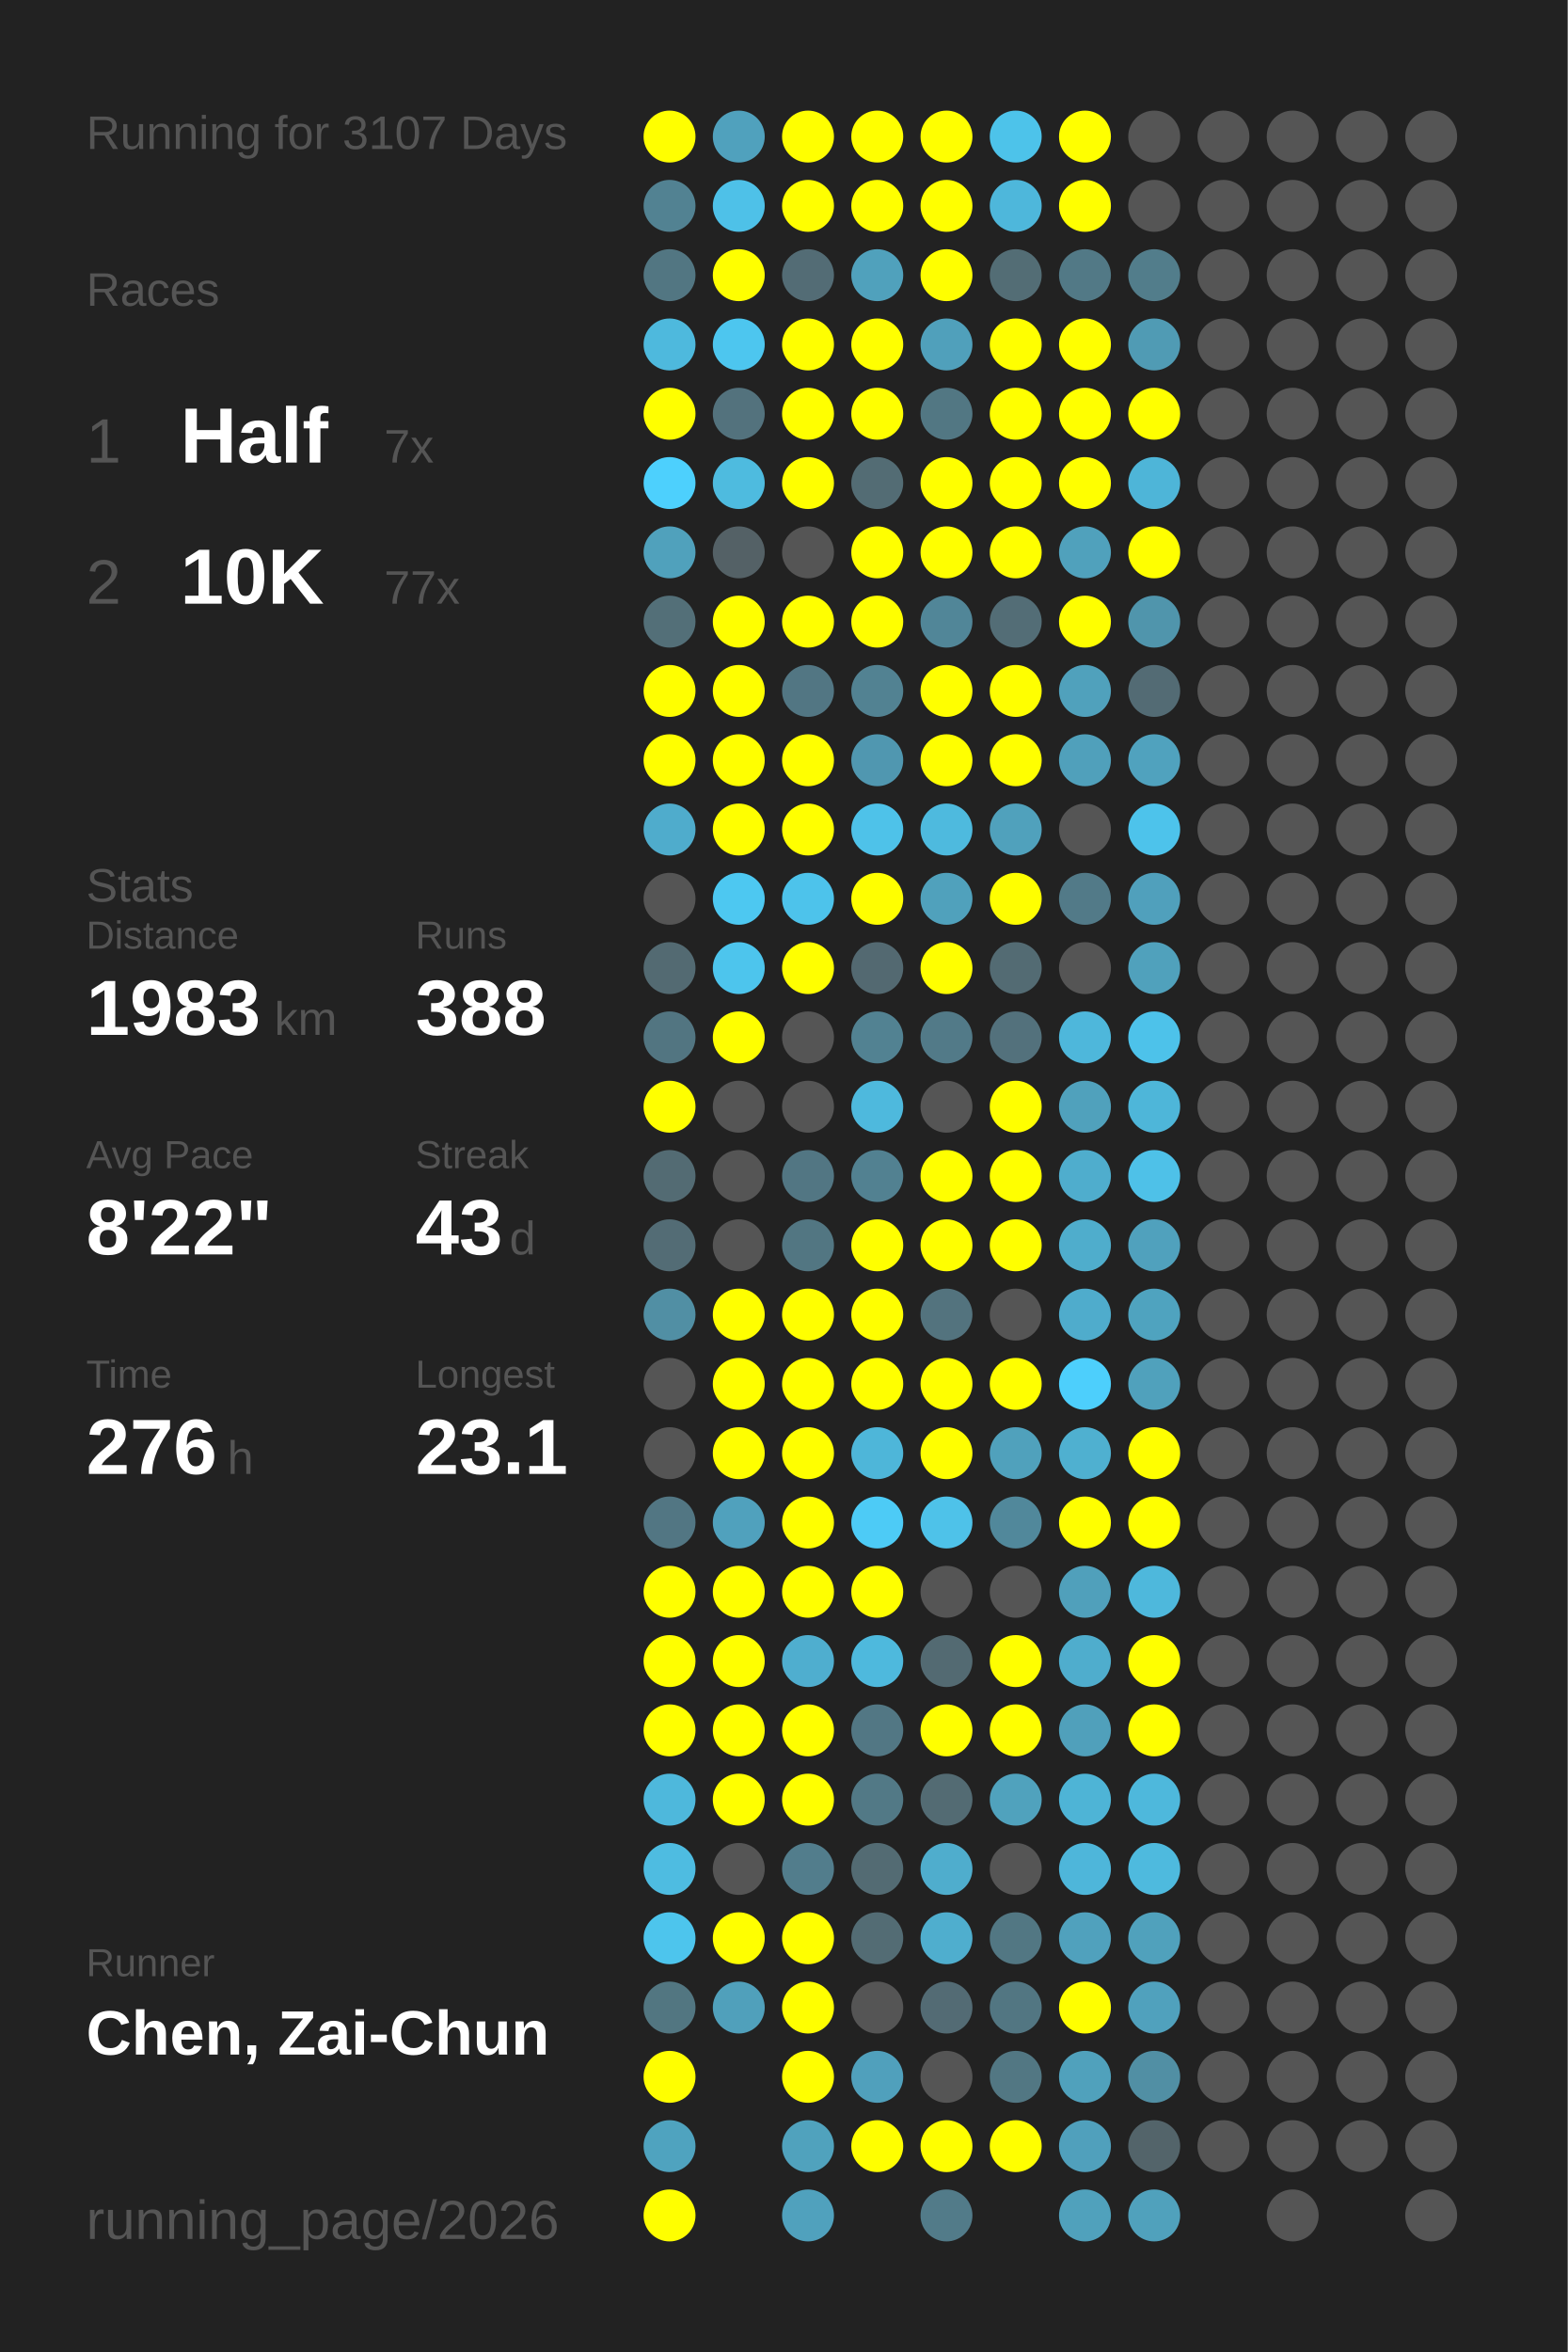
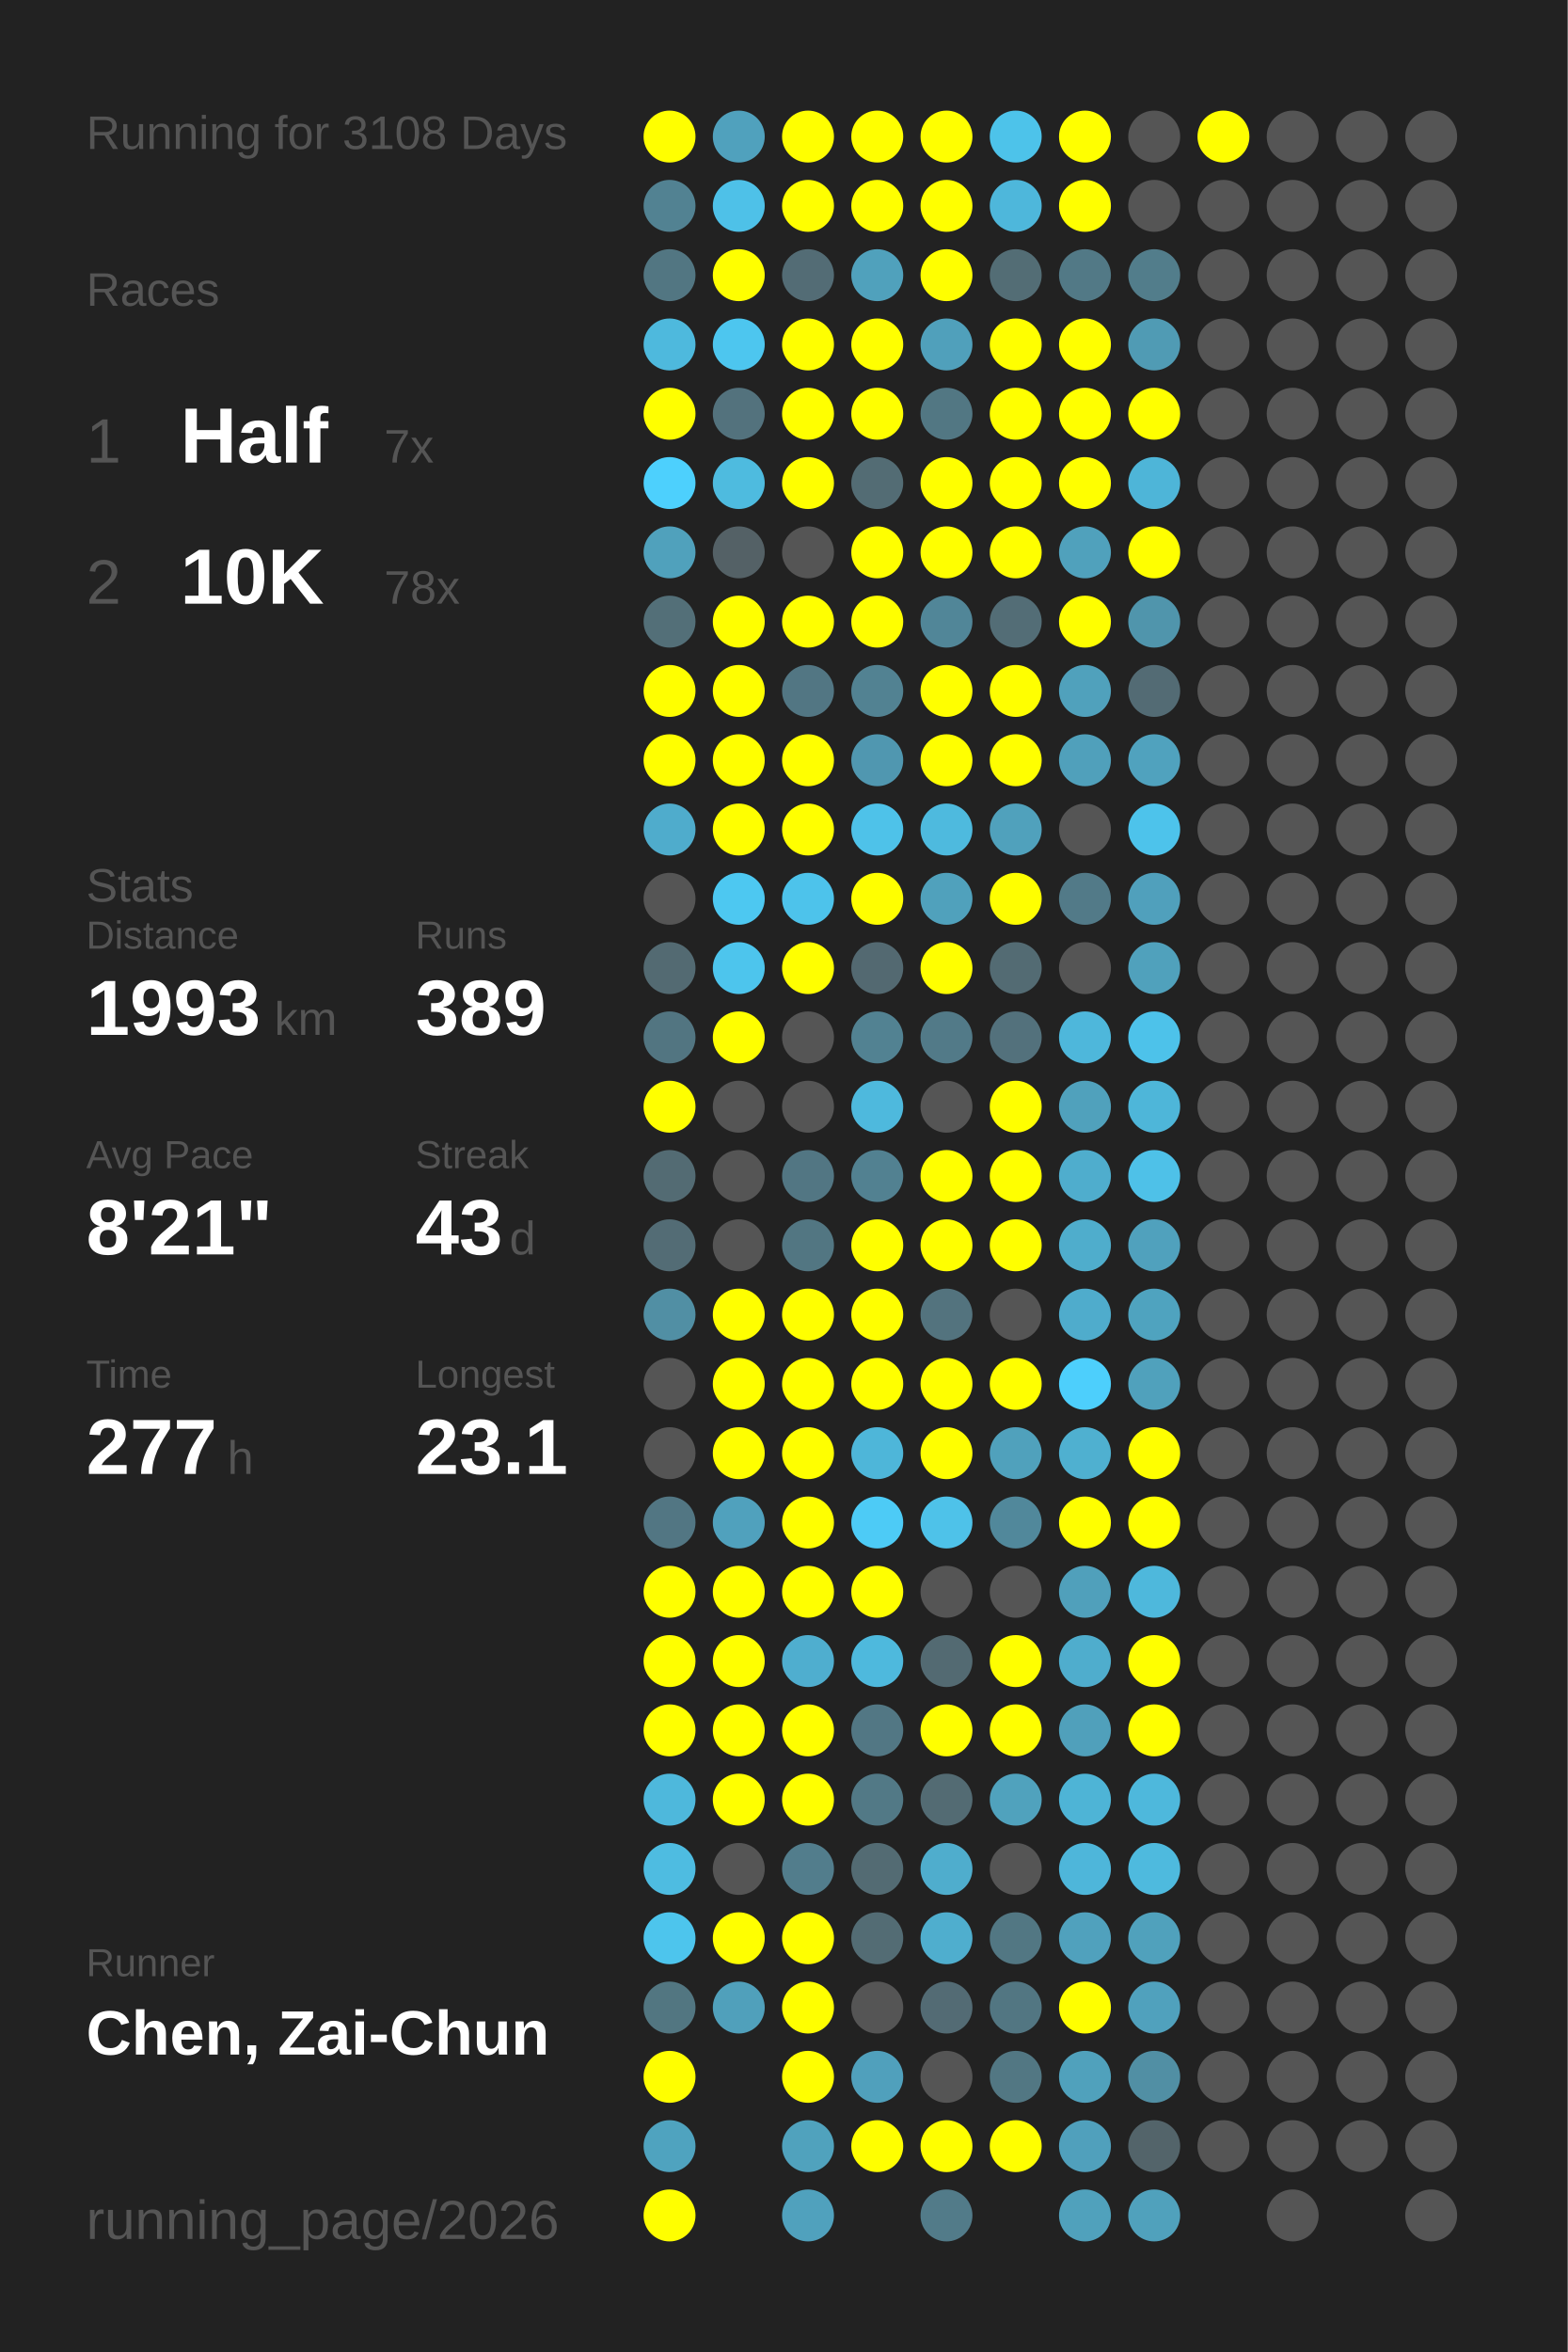
<svg xmlns="http://www.w3.org/2000/svg" baseProfile="full" height="300mm" version="1.1" viewBox="0,0,200,300" width="200mm">
  <defs />
  <rect fill="#222222" height="300" width="200" x="0" y="0" />
-   <text fill="#555555" style="font-size:6px; font-family:Arial;" x="11" y="19">Running for 3107 Days</text>
+   <text fill="#555555" style="font-size:6px; font-family:Arial;" x="11" y="19">Running for 3108 Days</text>
  <text fill="#555555" style="font-size:6px; font-family:Arial;" x="11" y="39">Races</text>
  <text fill="#555555" style="font-size:8px; font-family:Arial;" x="11" y="59">1</text>
  <text fill="#FFFFFF" style="font-size:10px; font-family:Arial; font-weight:bold;" x="23" y="59">Half</text>
  <text fill="#555555" style="font-size:6px; font-family:Arial;" x="49" y="59">7x</text>
  <text fill="#555555" style="font-size:8px; font-family:Arial;" x="11" y="77">2</text>
  <text fill="#FFFFFF" style="font-size:10px; font-family:Arial; font-weight:bold;" x="23" y="77">10K</text>
-   <text fill="#555555" style="font-size:6px; font-family:Arial;" x="49" y="77">77x</text>
+   <text fill="#555555" style="font-size:6px; font-family:Arial;" x="49" y="77">78x</text>
  <text fill="#555555" style="font-size:6px; font-family:Arial;" x="11" y="115">Stats</text>
  <text fill="#555555" style="font-size:5px; font-family:Arial;" x="11" y="121">Distance</text>
-   <text fill="#FFFFFF" style="font-size:10px; font-family:Arial; font-weight:bold;" x="11" y="132">1983</text>
+   <text fill="#FFFFFF" style="font-size:10px; font-family:Arial; font-weight:bold;" x="11" y="132">1993</text>
  <text fill="#555555" style="font-size:6px; font-family:Arial;" x="35" y="132">km</text>
  <text fill="#555555" style="font-size:5px; font-family:Arial;" x="53" y="121">Runs</text>
-   <text fill="#FFFFFF" style="font-size:10px; font-family:Arial; font-weight:bold;" x="53" y="132">388</text>
+   <text fill="#FFFFFF" style="font-size:10px; font-family:Arial; font-weight:bold;" x="53" y="132">389</text>
  <text fill="#555555" style="font-size:5px; font-family:Arial;" x="11" y="149">Avg Pace</text>
-   <text fill="#FFFFFF" style="font-size:10px; font-family:Arial; font-weight:bold;" x="11" y="160">8'22"</text>
+   <text fill="#FFFFFF" style="font-size:10px; font-family:Arial; font-weight:bold;" x="11" y="160">8'21"</text>
  <text fill="#555555" style="font-size:5px; font-family:Arial;" x="53" y="149">Streak</text>
  <text fill="#FFFFFF" style="font-size:10px; font-family:Arial; font-weight:bold;" x="53" y="160">43</text>
  <text fill="#555555" style="font-size:6px; font-family:Arial;" x="65" y="160">d</text>
  <text fill="#555555" style="font-size:5px; font-family:Arial;" x="11" y="177">Time</text>
-   <text fill="#FFFFFF" style="font-size:10px; font-family:Arial; font-weight:bold;" x="11" y="188">276</text>
+   <text fill="#FFFFFF" style="font-size:10px; font-family:Arial; font-weight:bold;" x="11" y="188">277</text>
  <text fill="#555555" style="font-size:6px; font-family:Arial;" x="29" y="188">h</text>
  <text fill="#555555" style="font-size:5px; font-family:Arial;" x="53" y="177">Longest</text>
  <text fill="#FFFFFF" style="font-size:10px; font-family:Arial; font-weight:bold;" x="53" y="188">23.1</text>
  <text fill="#555555" style="font-size:5px; font-family:Arial;" x="11" y="252.065">Runner</text>
  <text fill="#FFFFFF" style="font-size:8px; font-family:Arial; font-weight:bold;" x="11" y="262.065">Chen, Zai-Chun</text>
  <text fill="#555555" style="font-size:7px; font-family:Arial;" x="11" y="285.581">running_page/2026</text>
  <circle cx="85.417" cy="17.419" fill="#FFFF00" r="3.312" />
  <circle cx="85.417" cy="26.258" fill="#528292" r="3.312" />
  <circle cx="85.417" cy="35.097" fill="#527682" r="3.312" />
  <circle cx="85.417" cy="43.935" fill="#4eb9dd" r="3.312" />
  <circle cx="85.417" cy="52.774" fill="#FFFF00" r="3.312" />
  <circle cx="85.417" cy="61.613" fill="#4dd0fd" r="3.312" />
  <circle cx="85.417" cy="70.452" fill="#50a1bc" r="3.312" />
  <circle cx="85.417" cy="79.29" fill="#536f78" r="3.312" />
  <circle cx="85.417" cy="88.129" fill="#FFFF00" r="3.312" />
  <circle cx="85.417" cy="96.968" fill="#FFFF00" r="3.312" />
  <circle cx="85.417" cy="105.806" fill="#4faccc" r="3.312" />
  <circle cx="85.417" cy="114.645" fill="#555555" r="3.312" />
  <circle cx="85.417" cy="123.484" fill="#536a72" r="3.312" />
  <circle cx="85.417" cy="132.323" fill="#527581" r="3.312" />
  <circle cx="85.417" cy="141.161" fill="#FFFF00" r="3.312" />
  <circle cx="85.417" cy="150" fill="#536b73" r="3.312" />
  <circle cx="85.417" cy="158.839" fill="#536c75" r="3.312" />
  <circle cx="85.417" cy="167.677" fill="#518fa4" r="3.312" />
  <circle cx="85.417" cy="176.516" fill="#555555" r="3.312" />
  <circle cx="85.417" cy="185.355" fill="#555555" r="3.312" />
  <circle cx="85.417" cy="194.194" fill="#527683" r="3.312" />
  <circle cx="85.417" cy="203.032" fill="#FFFF00" r="3.312" />
  <circle cx="85.417" cy="211.871" fill="#FFFF00" r="3.312" />
  <circle cx="85.417" cy="220.71" fill="#FFFF00" r="3.312" />
  <circle cx="85.417" cy="229.548" fill="#4eb8dc" r="3.312" />
  <circle cx="85.417" cy="238.387" fill="#4ebce1" r="3.312" />
  <circle cx="85.417" cy="247.226" fill="#4dc5ed" r="3.312" />
  <circle cx="85.417" cy="256.065" fill="#527681" r="3.312" />
  <circle cx="85.417" cy="264.903" fill="#FFFF00" r="3.312" />
  <circle cx="85.417" cy="273.742" fill="#4fa3bf" r="3.312" />
  <circle cx="85.417" cy="282.581" fill="#FFFF00" r="3.312" />
  <circle cx="94.25" cy="17.419" fill="#50a1bd" r="3.312" />
  <circle cx="94.25" cy="26.258" fill="#4ec1e8" r="3.312" />
  <circle cx="94.25" cy="35.097" fill="#FFFF00" r="3.312" />
  <circle cx="94.25" cy="43.935" fill="#4dc6ef" r="3.312" />
  <circle cx="94.25" cy="52.774" fill="#53727d" r="3.312" />
  <circle cx="94.25" cy="61.613" fill="#4ebbdf" r="3.312" />
  <circle cx="94.25" cy="70.452" fill="#546166" r="3.312" />
  <circle cx="94.25" cy="79.29" fill="#FFFF00" r="3.312" />
  <circle cx="94.25" cy="88.129" fill="#FFFF00" r="3.312" />
  <circle cx="94.25" cy="96.968" fill="#FFFF00" r="3.312" />
  <circle cx="94.25" cy="105.806" fill="#FFFF00" r="3.312" />
  <circle cx="94.25" cy="114.645" fill="#4dc8f1" r="3.312" />
  <circle cx="94.25" cy="123.484" fill="#4dc5ed" r="3.312" />
  <circle cx="94.25" cy="132.323" fill="#FFFF00" r="3.312" />
  <circle cx="94.25" cy="141.161" fill="#555555" r="3.312" />
  <circle cx="94.25" cy="150" fill="#555555" r="3.312" />
  <circle cx="94.25" cy="158.839" fill="#555555" r="3.312" />
  <circle cx="94.25" cy="167.677" fill="#FFFF00" r="3.312" />
  <circle cx="94.25" cy="176.516" fill="#FFFF00" r="3.312" />
  <circle cx="94.25" cy="185.355" fill="#FFFF00" r="3.312" />
  <circle cx="94.25" cy="194.194" fill="#50a1bd" r="3.312" />
  <circle cx="94.25" cy="203.032" fill="#FFFF00" r="3.312" />
  <circle cx="94.25" cy="211.871" fill="#FFFF00" r="3.312" />
  <circle cx="94.25" cy="220.71" fill="#FFFF00" r="3.312" />
  <circle cx="94.25" cy="229.548" fill="#FFFF00" r="3.312" />
  <circle cx="94.25" cy="238.387" fill="#555555" r="3.312" />
  <circle cx="94.25" cy="247.226" fill="#FFFF00" r="3.312" />
  <circle cx="94.25" cy="256.065" fill="#50a0bb" r="3.312" />
  <circle cx="103.083" cy="17.419" fill="#FFFF00" r="3.312" />
  <circle cx="103.083" cy="26.258" fill="#FFFF00" r="3.312" />
  <circle cx="103.083" cy="35.097" fill="#536c75" r="3.312" />
  <circle cx="103.083" cy="43.935" fill="#FFFF00" r="3.312" />
  <circle cx="103.083" cy="52.774" fill="#FFFF00" r="3.312" />
  <circle cx="103.083" cy="61.613" fill="#FFFF00" r="3.312" />
  <circle cx="103.083" cy="70.452" fill="#555555" r="3.312" />
  <circle cx="103.083" cy="79.29" fill="#FFFF00" r="3.312" />
  <circle cx="103.083" cy="88.129" fill="#527683" r="3.312" />
  <circle cx="103.083" cy="96.968" fill="#FFFF00" r="3.312" />
  <circle cx="103.083" cy="105.806" fill="#FFFF00" r="3.312" />
  <circle cx="103.083" cy="114.645" fill="#4dc3eb" r="3.312" />
  <circle cx="103.083" cy="123.484" fill="#FFFF00" r="3.312" />
  <circle cx="103.083" cy="132.323" fill="#555555" r="3.312" />
  <circle cx="103.083" cy="141.161" fill="#555555" r="3.312" />
  <circle cx="103.083" cy="150" fill="#527683" r="3.312" />
  <circle cx="103.083" cy="158.839" fill="#527682" r="3.312" />
  <circle cx="103.083" cy="167.677" fill="#FFFF00" r="3.312" />
  <circle cx="103.083" cy="176.516" fill="#FFFF00" r="3.312" />
  <circle cx="103.083" cy="185.355" fill="#FFFF00" r="3.312" />
  <circle cx="103.083" cy="194.194" fill="#FFFF00" r="3.312" />
  <circle cx="103.083" cy="203.032" fill="#FFFF00" r="3.312" />
  <circle cx="103.083" cy="211.871" fill="#4faecf" r="3.312" />
  <circle cx="103.083" cy="220.71" fill="#FFFF00" r="3.312" />
  <circle cx="103.083" cy="229.548" fill="#FFFF00" r="3.312" />
  <circle cx="103.083" cy="238.387" fill="#527d8c" r="3.312" />
  <circle cx="103.083" cy="247.226" fill="#FFFF00" r="3.312" />
  <circle cx="103.083" cy="256.065" fill="#FFFF00" r="3.312" />
  <circle cx="103.083" cy="264.903" fill="#FFFF00" r="3.312" />
  <circle cx="103.083" cy="273.742" fill="#50a2bd" r="3.312" />
  <circle cx="103.083" cy="282.581" fill="#50a1bd" r="3.312" />
  <circle cx="111.917" cy="17.419" fill="#FFFF00" r="3.312" />
  <circle cx="111.917" cy="26.258" fill="#FFFF00" r="3.312" />
  <circle cx="111.917" cy="35.097" fill="#50a1bc" r="3.312" />
  <circle cx="111.917" cy="43.935" fill="#FFFF00" r="3.312" />
  <circle cx="111.917" cy="52.774" fill="#FFFF00" r="3.312" />
  <circle cx="111.917" cy="61.613" fill="#536c74" r="3.312" />
  <circle cx="111.917" cy="70.452" fill="#FFFF00" r="3.312" />
  <circle cx="111.917" cy="79.29" fill="#FFFF00" r="3.312" />
  <circle cx="111.917" cy="88.129" fill="#528292" r="3.312" />
  <circle cx="111.917" cy="96.968" fill="#5097b0" r="3.312" />
  <circle cx="111.917" cy="105.806" fill="#4ec2e9" r="3.312" />
  <circle cx="111.917" cy="114.645" fill="#FFFF00" r="3.312" />
  <circle cx="111.917" cy="123.484" fill="#536971" r="3.312" />
  <circle cx="111.917" cy="132.323" fill="#528292" r="3.312" />
  <circle cx="111.917" cy="141.161" fill="#4eb9dd" r="3.312" />
  <circle cx="111.917" cy="150" fill="#528191" r="3.312" />
  <circle cx="111.917" cy="158.839" fill="#FFFF00" r="3.312" />
  <circle cx="111.917" cy="167.677" fill="#FFFF00" r="3.312" />
  <circle cx="111.917" cy="176.516" fill="#FFFF00" r="3.312" />
  <circle cx="111.917" cy="185.355" fill="#4eb6d9" r="3.312" />
  <circle cx="111.917" cy="194.194" fill="#4dcbf6" r="3.312" />
  <circle cx="111.917" cy="203.032" fill="#FFFF00" r="3.312" />
  <circle cx="111.917" cy="211.871" fill="#4eb9dd" r="3.312" />
  <circle cx="111.917" cy="220.71" fill="#527784" r="3.312" />
  <circle cx="111.917" cy="229.548" fill="#527986" r="3.312" />
  <circle cx="111.917" cy="238.387" fill="#536b73" r="3.312" />
  <circle cx="111.917" cy="247.226" fill="#536c74" r="3.312" />
  <circle cx="111.917" cy="256.065" fill="#555555" r="3.312" />
  <circle cx="111.917" cy="264.903" fill="#50a0bc" r="3.312" />
  <circle cx="111.917" cy="273.742" fill="#FFFF00" r="3.312" />
  <circle cx="120.75" cy="17.419" fill="#FFFF00" r="3.312" />
  <circle cx="120.75" cy="26.258" fill="#FFFF00" r="3.312" />
  <circle cx="120.75" cy="35.097" fill="#FFFF00" r="3.312" />
  <circle cx="120.75" cy="43.935" fill="#50a0bb" r="3.312" />
  <circle cx="120.75" cy="52.774" fill="#527783" r="3.312" />
  <circle cx="120.75" cy="61.613" fill="#FFFF00" r="3.312" />
  <circle cx="120.75" cy="70.452" fill="#FFFF00" r="3.312" />
  <circle cx="120.75" cy="79.29" fill="#518698" r="3.312" />
  <circle cx="120.75" cy="88.129" fill="#FFFF00" r="3.312" />
  <circle cx="120.75" cy="96.968" fill="#FFFF00" r="3.312" />
  <circle cx="120.75" cy="105.806" fill="#4ebade" r="3.312" />
  <circle cx="120.75" cy="114.645" fill="#50a1bc" r="3.312" />
  <circle cx="120.75" cy="123.484" fill="#FFFF00" r="3.312" />
  <circle cx="120.75" cy="132.323" fill="#527a88" r="3.312" />
  <circle cx="120.75" cy="141.161" fill="#555555" r="3.312" />
  <circle cx="120.75" cy="150" fill="#FFFF00" r="3.312" />
  <circle cx="120.75" cy="158.839" fill="#FFFF00" r="3.312" />
  <circle cx="120.75" cy="167.677" fill="#53737e" r="3.312" />
  <circle cx="120.75" cy="176.516" fill="#FFFF00" r="3.312" />
  <circle cx="120.75" cy="185.355" fill="#FFFF00" r="3.312" />
  <circle cx="120.75" cy="194.194" fill="#4ec2e9" r="3.312" />
  <circle cx="120.75" cy="203.032" fill="#555555" r="3.312" />
  <circle cx="120.75" cy="211.871" fill="#536a72" r="3.312" />
  <circle cx="120.75" cy="220.71" fill="#FFFF00" r="3.312" />
  <circle cx="120.75" cy="229.548" fill="#536b73" r="3.312" />
  <circle cx="120.75" cy="238.387" fill="#4fadcd" r="3.312" />
  <circle cx="120.75" cy="247.226" fill="#4faece" r="3.312" />
  <circle cx="120.75" cy="256.065" fill="#536b74" r="3.312" />
  <circle cx="120.75" cy="264.903" fill="#555555" r="3.312" />
  <circle cx="120.75" cy="273.742" fill="#FFFF00" r="3.312" />
  <circle cx="120.75" cy="282.581" fill="#527b89" r="3.312" />
  <circle cx="129.583" cy="17.419" fill="#4dc3ea" r="3.312" />
  <circle cx="129.583" cy="26.258" fill="#4eb7db" r="3.312" />
  <circle cx="129.583" cy="35.097" fill="#536d75" r="3.312" />
  <circle cx="129.583" cy="43.935" fill="#FFFF00" r="3.312" />
  <circle cx="129.583" cy="52.774" fill="#FFFF00" r="3.312" />
  <circle cx="129.583" cy="61.613" fill="#FFFF00" r="3.312" />
  <circle cx="129.583" cy="70.452" fill="#FFFF00" r="3.312" />
  <circle cx="129.583" cy="79.29" fill="#536d76" r="3.312" />
  <circle cx="129.583" cy="88.129" fill="#FFFF00" r="3.312" />
  <circle cx="129.583" cy="96.968" fill="#FFFF00" r="3.312" />
  <circle cx="129.583" cy="105.806" fill="#50a1bc" r="3.312" />
  <circle cx="129.583" cy="114.645" fill="#FFFF00" r="3.312" />
  <circle cx="129.583" cy="123.484" fill="#536b73" r="3.312" />
  <circle cx="129.583" cy="132.323" fill="#53717c" r="3.312" />
  <circle cx="129.583" cy="141.161" fill="#FFFF00" r="3.312" />
  <circle cx="129.583" cy="150" fill="#FFFF00" r="3.312" />
  <circle cx="129.583" cy="158.839" fill="#FFFF00" r="3.312" />
  <circle cx="129.583" cy="167.677" fill="#555555" r="3.312" />
  <circle cx="129.583" cy="176.516" fill="#FFFF00" r="3.312" />
  <circle cx="129.583" cy="185.355" fill="#50a1bc" r="3.312" />
  <circle cx="129.583" cy="194.194" fill="#51889b" r="3.312" />
  <circle cx="129.583" cy="203.032" fill="#555555" r="3.312" />
  <circle cx="129.583" cy="211.871" fill="#FFFF00" r="3.312" />
  <circle cx="129.583" cy="220.71" fill="#FFFF00" r="3.312" />
  <circle cx="129.583" cy="229.548" fill="#50a2bd" r="3.312" />
  <circle cx="129.583" cy="238.387" fill="#555555" r="3.312" />
  <circle cx="129.583" cy="247.226" fill="#527783" r="3.312" />
  <circle cx="129.583" cy="256.065" fill="#527682" r="3.312" />
  <circle cx="129.583" cy="264.903" fill="#527783" r="3.312" />
  <circle cx="129.583" cy="273.742" fill="#FFFF00" r="3.312" />
  <circle cx="138.417" cy="17.419" fill="#FFFF00" r="3.312" />
  <circle cx="138.417" cy="26.258" fill="#FFFF00" r="3.312" />
  <circle cx="138.417" cy="35.097" fill="#527986" r="3.312" />
  <circle cx="138.417" cy="43.935" fill="#FFFF00" r="3.312" />
  <circle cx="138.417" cy="52.774" fill="#FFFF00" r="3.312" />
  <circle cx="138.417" cy="61.613" fill="#FFFF00" r="3.312" />
  <circle cx="138.417" cy="70.452" fill="#50a1bc" r="3.312" />
  <circle cx="138.417" cy="79.29" fill="#FFFF00" r="3.312" />
  <circle cx="138.417" cy="88.129" fill="#50a1bc" r="3.312" />
  <circle cx="138.417" cy="96.968" fill="#50a0bb" r="3.312" />
  <circle cx="138.417" cy="105.806" fill="#555555" r="3.312" />
  <circle cx="138.417" cy="114.645" fill="#527a88" r="3.312" />
  <circle cx="138.417" cy="123.484" fill="#555555" r="3.312" />
  <circle cx="138.417" cy="132.323" fill="#4eb7db" r="3.312" />
  <circle cx="138.417" cy="141.161" fill="#50a1bc" r="3.312" />
  <circle cx="138.417" cy="150" fill="#4fadcd" r="3.312" />
  <circle cx="138.417" cy="158.839" fill="#4fadcc" r="3.312" />
  <circle cx="138.417" cy="167.677" fill="#4faccc" r="3.312" />
  <circle cx="138.417" cy="176.516" fill="#4dcffc" r="3.312" />
  <circle cx="138.417" cy="185.355" fill="#4fb0d0" r="3.312" />
  <circle cx="138.417" cy="194.194" fill="#FFFF00" r="3.312" />
  <circle cx="138.417" cy="203.032" fill="#50a0bb" r="3.312" />
  <circle cx="138.417" cy="211.871" fill="#4fadcd" r="3.312" />
  <circle cx="138.417" cy="220.71" fill="#50a0bb" r="3.312" />
  <circle cx="138.417" cy="229.548" fill="#4eb4d6" r="3.312" />
  <circle cx="138.417" cy="238.387" fill="#4eb6da" r="3.312" />
  <circle cx="138.417" cy="247.226" fill="#50a1bd" r="3.312" />
  <circle cx="138.417" cy="256.065" fill="#FFFF00" r="3.312" />
  <circle cx="138.417" cy="264.903" fill="#50a1bc" r="3.312" />
  <circle cx="138.417" cy="273.742" fill="#50a0bc" r="3.312" />
  <circle cx="138.417" cy="282.581" fill="#50a1bc" r="3.312" />
  <circle cx="147.25" cy="17.419" fill="#555555" r="3.312" />
  <circle cx="147.25" cy="26.258" fill="#555555" r="3.312" />
  <circle cx="147.25" cy="35.097" fill="#527d8b" r="3.312" />
  <circle cx="147.25" cy="43.935" fill="#509bb4" r="3.312" />
  <circle cx="147.25" cy="52.774" fill="#FFFF00" r="3.312" />
  <circle cx="147.25" cy="61.613" fill="#4eb5d8" r="3.312" />
  <circle cx="147.25" cy="70.452" fill="#FFFF00" r="3.312" />
  <circle cx="147.25" cy="79.29" fill="#5095ac" r="3.312" />
  <circle cx="147.25" cy="88.129" fill="#536b74" r="3.312" />
  <circle cx="147.25" cy="96.968" fill="#50a2be" r="3.312" />
  <circle cx="147.25" cy="105.806" fill="#4dc3eb" r="3.312" />
  <circle cx="147.25" cy="114.645" fill="#50a0bc" r="3.312" />
  <circle cx="147.25" cy="123.484" fill="#50a1bc" r="3.312" />
  <circle cx="147.25" cy="132.323" fill="#4dc2ea" r="3.312" />
  <circle cx="147.25" cy="141.161" fill="#4eb6d9" r="3.312" />
  <circle cx="147.25" cy="150" fill="#4ec1e8" r="3.312" />
  <circle cx="147.25" cy="158.839" fill="#50a1bd" r="3.312" />
  <circle cx="147.25" cy="167.677" fill="#4fa3bf" r="3.312" />
  <circle cx="147.25" cy="176.516" fill="#50a1bc" r="3.312" />
  <circle cx="147.25" cy="185.355" fill="#FFFF00" r="3.312" />
  <circle cx="147.25" cy="194.194" fill="#FFFF00" r="3.312" />
  <circle cx="147.25" cy="203.032" fill="#4eb8dc" r="3.312" />
  <circle cx="147.25" cy="211.871" fill="#FFFF00" r="3.312" />
  <circle cx="147.25" cy="220.71" fill="#FFFF00" r="3.312" />
  <circle cx="147.25" cy="229.548" fill="#4eb8dc" r="3.312" />
  <circle cx="147.25" cy="238.387" fill="#4ebade" r="3.312" />
  <circle cx="147.25" cy="247.226" fill="#50a1bc" r="3.312" />
  <circle cx="147.25" cy="256.065" fill="#50a1bd" r="3.312" />
  <circle cx="147.25" cy="264.903" fill="#518fa4" r="3.312" />
  <circle cx="147.25" cy="273.742" fill="#53646a" r="3.312" />
  <circle cx="147.25" cy="282.581" fill="#50a1bc" r="3.312" />
-   <circle cx="156.083" cy="17.419" fill="#555555" r="3.312" />
+   <circle cx="156.083" cy="17.419" fill="#FFFF00" r="3.312" />
  <circle cx="156.083" cy="26.258" fill="#555555" r="3.312" />
  <circle cx="156.083" cy="35.097" fill="#555555" r="3.312" />
  <circle cx="156.083" cy="43.935" fill="#555555" r="3.312" />
  <circle cx="156.083" cy="52.774" fill="#555555" r="3.312" />
  <circle cx="156.083" cy="61.613" fill="#555555" r="3.312" />
  <circle cx="156.083" cy="70.452" fill="#555555" r="3.312" />
  <circle cx="156.083" cy="79.29" fill="#555555" r="3.312" />
  <circle cx="156.083" cy="88.129" fill="#555555" r="3.312" />
  <circle cx="156.083" cy="96.968" fill="#555555" r="3.312" />
  <circle cx="156.083" cy="105.806" fill="#555555" r="3.312" />
  <circle cx="156.083" cy="114.645" fill="#555555" r="3.312" />
  <circle cx="156.083" cy="123.484" fill="#555555" r="3.312" />
  <circle cx="156.083" cy="132.323" fill="#555555" r="3.312" />
  <circle cx="156.083" cy="141.161" fill="#555555" r="3.312" />
  <circle cx="156.083" cy="150" fill="#555555" r="3.312" />
  <circle cx="156.083" cy="158.839" fill="#555555" r="3.312" />
  <circle cx="156.083" cy="167.677" fill="#555555" r="3.312" />
  <circle cx="156.083" cy="176.516" fill="#555555" r="3.312" />
  <circle cx="156.083" cy="185.355" fill="#555555" r="3.312" />
  <circle cx="156.083" cy="194.194" fill="#555555" r="3.312" />
  <circle cx="156.083" cy="203.032" fill="#555555" r="3.312" />
  <circle cx="156.083" cy="211.871" fill="#555555" r="3.312" />
  <circle cx="156.083" cy="220.71" fill="#555555" r="3.312" />
  <circle cx="156.083" cy="229.548" fill="#555555" r="3.312" />
  <circle cx="156.083" cy="238.387" fill="#555555" r="3.312" />
  <circle cx="156.083" cy="247.226" fill="#555555" r="3.312" />
  <circle cx="156.083" cy="256.065" fill="#555555" r="3.312" />
  <circle cx="156.083" cy="264.903" fill="#555555" r="3.312" />
  <circle cx="156.083" cy="273.742" fill="#555555" r="3.312" />
  <circle cx="164.917" cy="17.419" fill="#555555" r="3.312" />
  <circle cx="164.917" cy="26.258" fill="#555555" r="3.312" />
  <circle cx="164.917" cy="35.097" fill="#555555" r="3.312" />
  <circle cx="164.917" cy="43.935" fill="#555555" r="3.312" />
  <circle cx="164.917" cy="52.774" fill="#555555" r="3.312" />
  <circle cx="164.917" cy="61.613" fill="#555555" r="3.312" />
  <circle cx="164.917" cy="70.452" fill="#555555" r="3.312" />
  <circle cx="164.917" cy="79.29" fill="#555555" r="3.312" />
  <circle cx="164.917" cy="88.129" fill="#555555" r="3.312" />
  <circle cx="164.917" cy="96.968" fill="#555555" r="3.312" />
  <circle cx="164.917" cy="105.806" fill="#555555" r="3.312" />
  <circle cx="164.917" cy="114.645" fill="#555555" r="3.312" />
  <circle cx="164.917" cy="123.484" fill="#555555" r="3.312" />
  <circle cx="164.917" cy="132.323" fill="#555555" r="3.312" />
  <circle cx="164.917" cy="141.161" fill="#555555" r="3.312" />
  <circle cx="164.917" cy="150" fill="#555555" r="3.312" />
  <circle cx="164.917" cy="158.839" fill="#555555" r="3.312" />
  <circle cx="164.917" cy="167.677" fill="#555555" r="3.312" />
  <circle cx="164.917" cy="176.516" fill="#555555" r="3.312" />
  <circle cx="164.917" cy="185.355" fill="#555555" r="3.312" />
  <circle cx="164.917" cy="194.194" fill="#555555" r="3.312" />
  <circle cx="164.917" cy="203.032" fill="#555555" r="3.312" />
  <circle cx="164.917" cy="211.871" fill="#555555" r="3.312" />
  <circle cx="164.917" cy="220.71" fill="#555555" r="3.312" />
  <circle cx="164.917" cy="229.548" fill="#555555" r="3.312" />
  <circle cx="164.917" cy="238.387" fill="#555555" r="3.312" />
  <circle cx="164.917" cy="247.226" fill="#555555" r="3.312" />
  <circle cx="164.917" cy="256.065" fill="#555555" r="3.312" />
  <circle cx="164.917" cy="264.903" fill="#555555" r="3.312" />
  <circle cx="164.917" cy="273.742" fill="#555555" r="3.312" />
  <circle cx="164.917" cy="282.581" fill="#555555" r="3.312" />
  <circle cx="173.75" cy="17.419" fill="#555555" r="3.312" />
  <circle cx="173.75" cy="26.258" fill="#555555" r="3.312" />
  <circle cx="173.75" cy="35.097" fill="#555555" r="3.312" />
  <circle cx="173.75" cy="43.935" fill="#555555" r="3.312" />
  <circle cx="173.75" cy="52.774" fill="#555555" r="3.312" />
  <circle cx="173.75" cy="61.613" fill="#555555" r="3.312" />
  <circle cx="173.75" cy="70.452" fill="#555555" r="3.312" />
  <circle cx="173.75" cy="79.29" fill="#555555" r="3.312" />
  <circle cx="173.75" cy="88.129" fill="#555555" r="3.312" />
  <circle cx="173.75" cy="96.968" fill="#555555" r="3.312" />
  <circle cx="173.75" cy="105.806" fill="#555555" r="3.312" />
  <circle cx="173.75" cy="114.645" fill="#555555" r="3.312" />
  <circle cx="173.75" cy="123.484" fill="#555555" r="3.312" />
  <circle cx="173.75" cy="132.323" fill="#555555" r="3.312" />
  <circle cx="173.75" cy="141.161" fill="#555555" r="3.312" />
  <circle cx="173.75" cy="150" fill="#555555" r="3.312" />
  <circle cx="173.75" cy="158.839" fill="#555555" r="3.312" />
  <circle cx="173.75" cy="167.677" fill="#555555" r="3.312" />
  <circle cx="173.75" cy="176.516" fill="#555555" r="3.312" />
  <circle cx="173.75" cy="185.355" fill="#555555" r="3.312" />
  <circle cx="173.75" cy="194.194" fill="#555555" r="3.312" />
  <circle cx="173.75" cy="203.032" fill="#555555" r="3.312" />
  <circle cx="173.75" cy="211.871" fill="#555555" r="3.312" />
  <circle cx="173.75" cy="220.71" fill="#555555" r="3.312" />
  <circle cx="173.75" cy="229.548" fill="#555555" r="3.312" />
  <circle cx="173.75" cy="238.387" fill="#555555" r="3.312" />
  <circle cx="173.75" cy="247.226" fill="#555555" r="3.312" />
  <circle cx="173.75" cy="256.065" fill="#555555" r="3.312" />
  <circle cx="173.75" cy="264.903" fill="#555555" r="3.312" />
  <circle cx="173.75" cy="273.742" fill="#555555" r="3.312" />
  <circle cx="182.583" cy="17.419" fill="#555555" r="3.312" />
  <circle cx="182.583" cy="26.258" fill="#555555" r="3.312" />
  <circle cx="182.583" cy="35.097" fill="#555555" r="3.312" />
  <circle cx="182.583" cy="43.935" fill="#555555" r="3.312" />
  <circle cx="182.583" cy="52.774" fill="#555555" r="3.312" />
  <circle cx="182.583" cy="61.613" fill="#555555" r="3.312" />
  <circle cx="182.583" cy="70.452" fill="#555555" r="3.312" />
  <circle cx="182.583" cy="79.29" fill="#555555" r="3.312" />
  <circle cx="182.583" cy="88.129" fill="#555555" r="3.312" />
  <circle cx="182.583" cy="96.968" fill="#555555" r="3.312" />
  <circle cx="182.583" cy="105.806" fill="#555555" r="3.312" />
  <circle cx="182.583" cy="114.645" fill="#555555" r="3.312" />
  <circle cx="182.583" cy="123.484" fill="#555555" r="3.312" />
  <circle cx="182.583" cy="132.323" fill="#555555" r="3.312" />
  <circle cx="182.583" cy="141.161" fill="#555555" r="3.312" />
  <circle cx="182.583" cy="150" fill="#555555" r="3.312" />
  <circle cx="182.583" cy="158.839" fill="#555555" r="3.312" />
  <circle cx="182.583" cy="167.677" fill="#555555" r="3.312" />
  <circle cx="182.583" cy="176.516" fill="#555555" r="3.312" />
  <circle cx="182.583" cy="185.355" fill="#555555" r="3.312" />
  <circle cx="182.583" cy="194.194" fill="#555555" r="3.312" />
  <circle cx="182.583" cy="203.032" fill="#555555" r="3.312" />
  <circle cx="182.583" cy="211.871" fill="#555555" r="3.312" />
  <circle cx="182.583" cy="220.71" fill="#555555" r="3.312" />
  <circle cx="182.583" cy="229.548" fill="#555555" r="3.312" />
  <circle cx="182.583" cy="238.387" fill="#555555" r="3.312" />
  <circle cx="182.583" cy="247.226" fill="#555555" r="3.312" />
  <circle cx="182.583" cy="256.065" fill="#555555" r="3.312" />
  <circle cx="182.583" cy="264.903" fill="#555555" r="3.312" />
  <circle cx="182.583" cy="273.742" fill="#555555" r="3.312" />
  <circle cx="182.583" cy="282.581" fill="#555555" r="3.312" />
</svg>
